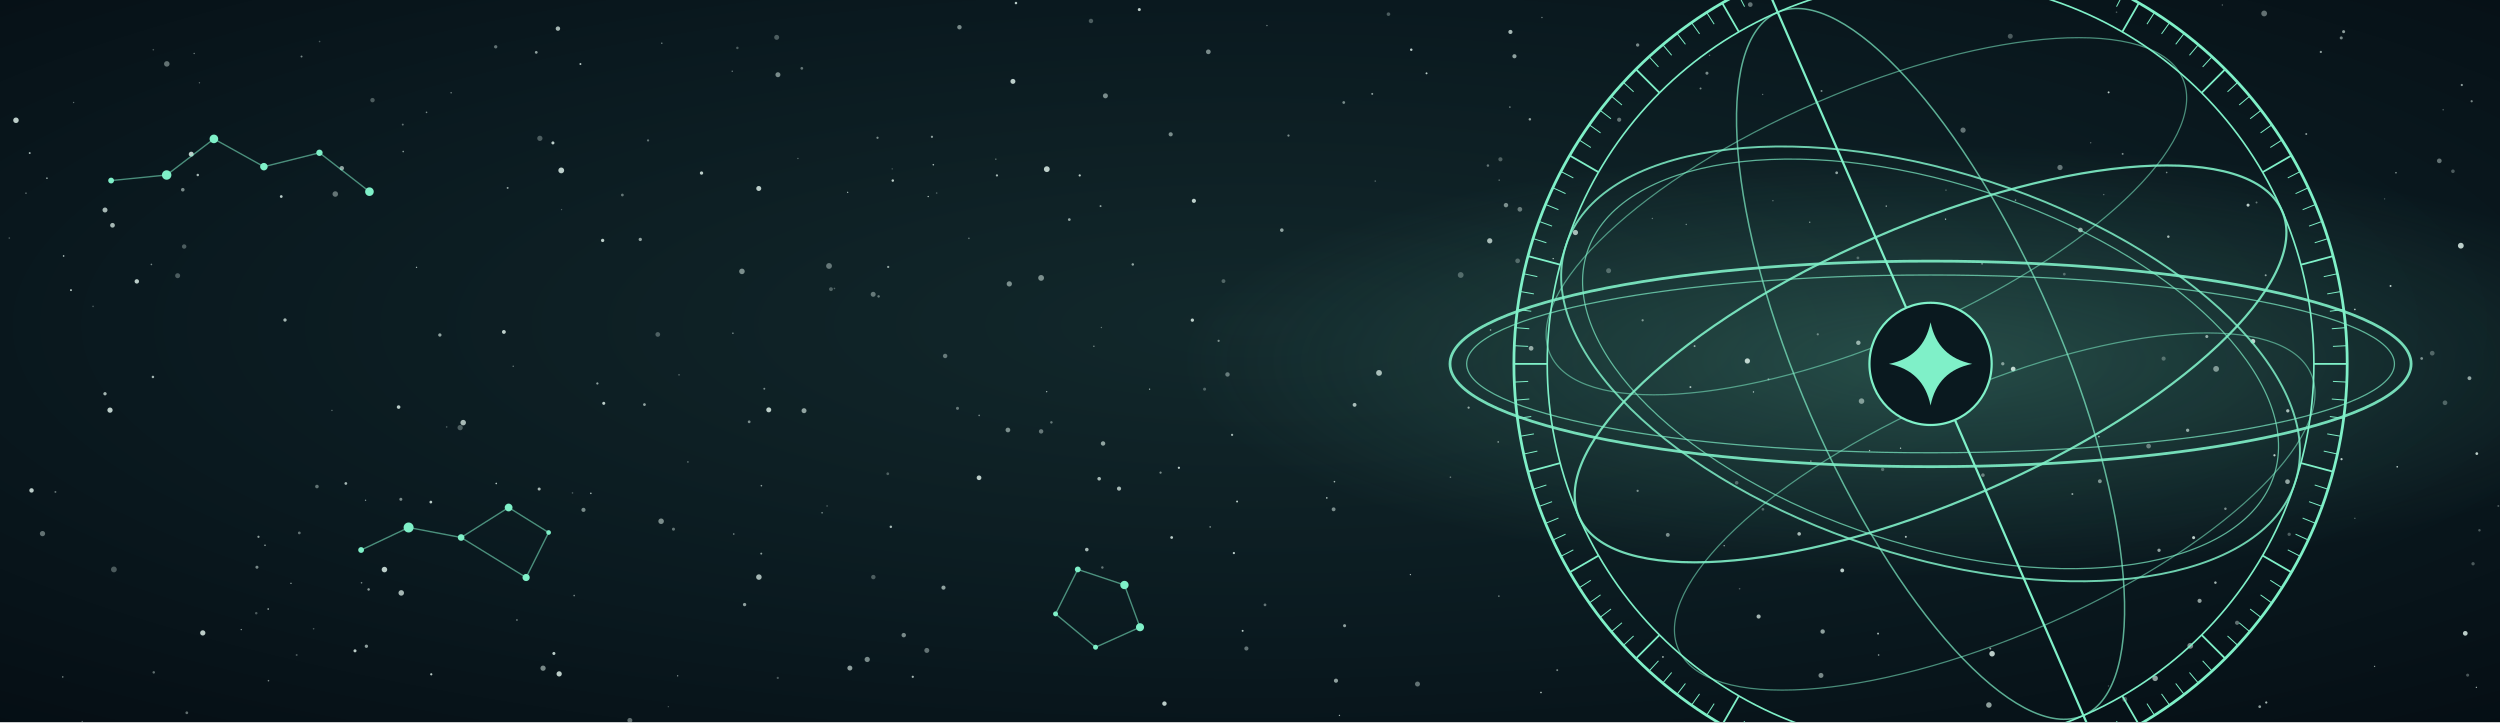
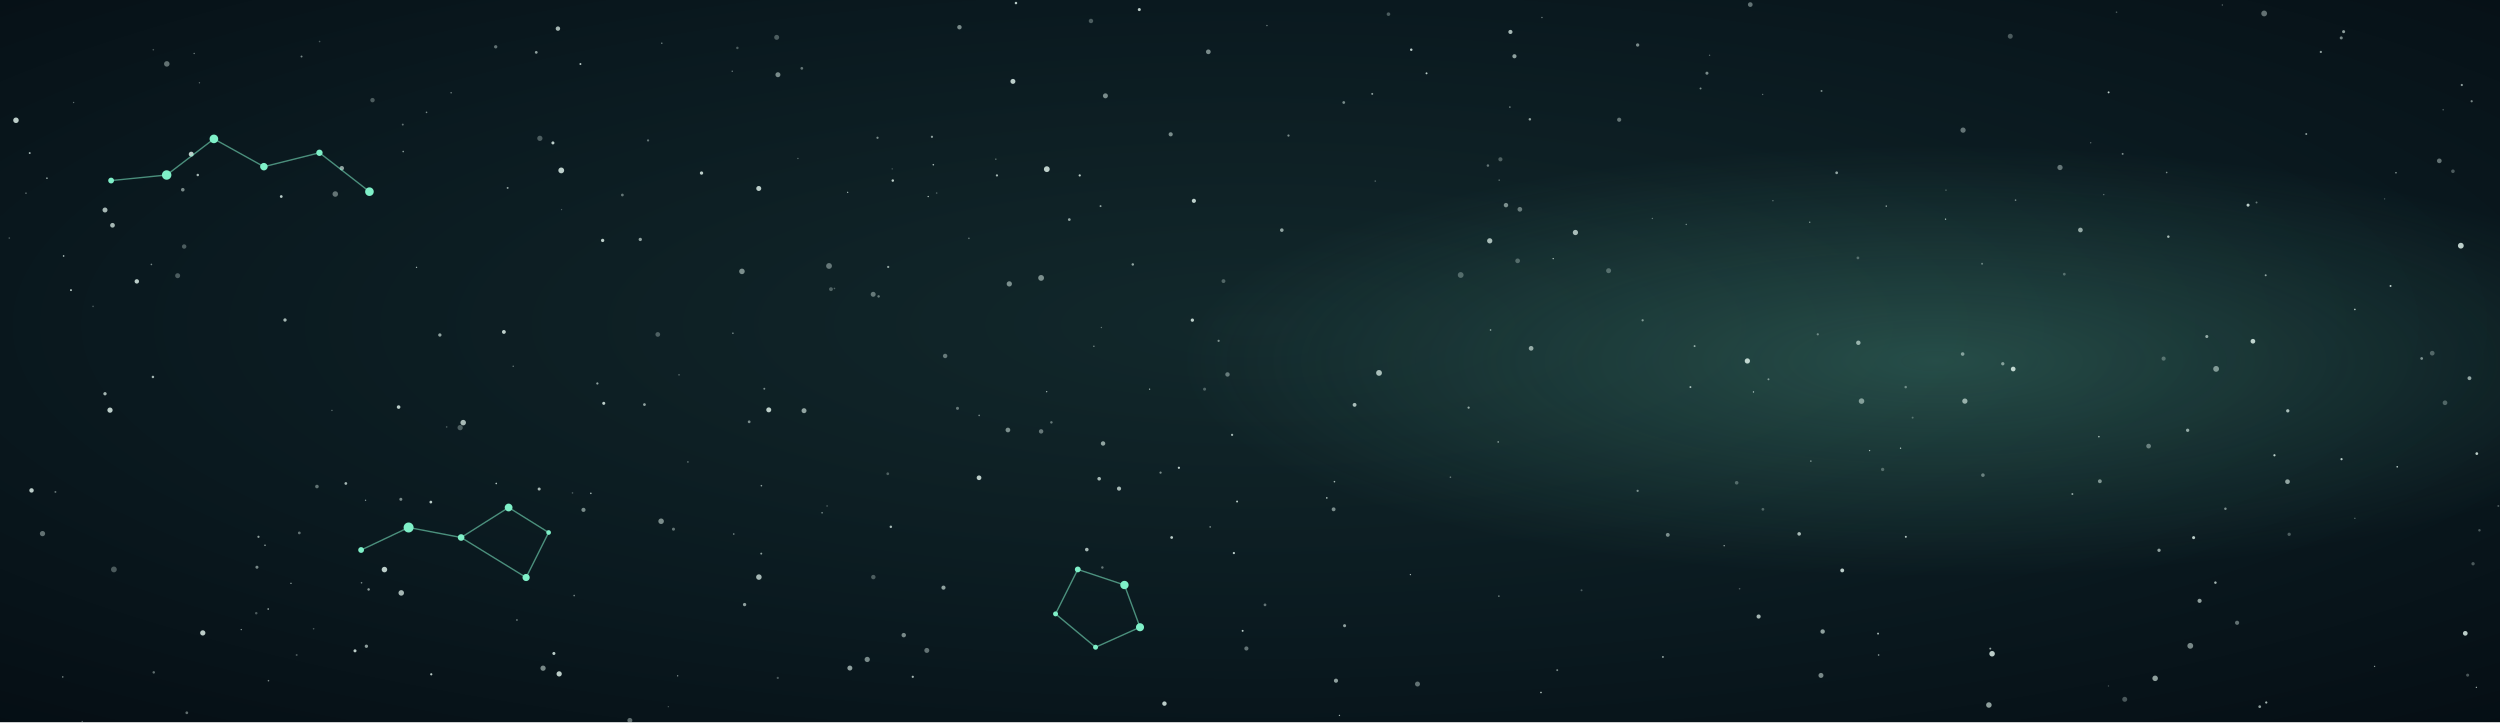
<svg xmlns="http://www.w3.org/2000/svg" viewBox="0 0 1800 520" preserveAspectRatio="xMidYMid slice">
  <defs>
    <radialGradient id="f" cx="50%" cy="45%" r="75%">
      <stop offset="0" stop-color="#12282b" />
      <stop offset=".6" stop-color="#0a191f" />
      <stop offset="1" stop-color="#050e14" />
    </radialGradient>
  </defs>
  <rect width="1800" height="520" fill="url(#f)" />
  <defs>
    <radialGradient id="halo" cx="77.2%" cy="50%" r="30%">
      <stop offset="0" stop-color="#7ff0c8" stop-opacity=".22" />
      <stop offset="1" stop-color="#7ff0c8" stop-opacity="0" />
    </radialGradient>
  </defs>
  <rect width="1800" height="520" fill="url(#halo)" />
  <circle cx="453.5" cy="518.7" r="1.8" fill="#e8fbf4" opacity="0.4" />
  <circle cx="1276.5" cy="144.5" r="0.5" fill="#e8fbf4" opacity="0.4" />
  <circle cx="657.2" cy="487.3" r="0.8" fill="#e8fbf4" opacity="0.7" />
  <circle cx="1197.3" cy="473" r="0.7" fill="#e8fbf4" opacity="0.6" />
  <circle cx="1776.7" cy="486.1" r="1.1" fill="#e8fbf4" opacity="0.3" />
  <circle cx="1547" cy="321.2" r="1.7" fill="#e8fbf4" opacity="0.4" />
  <circle cx="1486.3" cy="197.4" r="1" fill="#e8fbf4" opacity="0.3" />
  <circle cx="1182.7" cy="230.6" r="0.8" fill="#e8fbf4" opacity="0.5" />
  <circle cx="1560" cy="124.2" r="0.6" fill="#e8fbf4" opacity="0.5" />
  <circle cx="1312.3" cy="454.7" r="1.6" fill="#e8fbf4" opacity="0.6" />
  <circle cx="464" cy="291.3" r="1" fill="#e8fbf4" opacity="0.6" />
  <circle cx="1518.2" cy="66.5" r="0.7" fill="#e8fbf4" opacity="0.8" />
  <circle cx="912.2" cy="18.4" r="0.5" fill="#e8fbf4" opacity="0.5" />
  <circle cx="1743.6" cy="258.1" r="1" fill="#e8fbf4" opacity="0.5" />
  <circle cx="1783.3" cy="326.6" r="1" fill="#e8fbf4" opacity="0.8" />
  <circle cx="1241.4" cy="392.9" r="0.5" fill="#e8fbf4" opacity="0.7" />
  <circle cx="1401.1" cy="136.9" r="0.5" fill="#e8fbf4" opacity="0.4" />
  <circle cx="1685.9" cy="330.6" r="0.8" fill="#e8fbf4" opacity="0.8" />
  <circle cx="1377.1" cy="300.7" r="0.7" fill="#e8fbf4" opacity="0.3" />
  <circle cx="45.8" cy="184.3" r="0.6" fill="#e8fbf4" opacity="0.8" />
  <circle cx="215.5" cy="383.7" r="1" fill="#e8fbf4" opacity="0.4" />
  <circle cx="21.4" cy="110.2" r="0.7" fill="#e8fbf4" opacity="0.7" />
  <circle cx="81" cy="162.2" r="1.7" fill="#e8fbf4" opacity="0.7" />
  <circle cx="642.8" cy="130" r="0.9" fill="#e8fbf4" opacity="0.8" />
  <circle cx="1528.3" cy="110.8" r="0.7" fill="#e8fbf4" opacity="0.5" />
  <circle cx="1631.7" cy="505.8" r="0.8" fill="#e8fbf4" opacity="0.7" />
  <circle cx="595.5" cy="364.3" r="0.6" fill="#e8fbf4" opacity="0.3" />
  <circle cx="324.8" cy="66.8" r="0.5" fill="#e8fbf4" opacity="0.6" />
  <circle cx="858.5" cy="230.5" r="1.2" fill="#e8fbf4" opacity="0.8" />
  <circle cx="1760.4" cy="290" r="1.7" fill="#e8fbf4" opacity="0.3" />
  <circle cx="848.8" cy="336.8" r="0.8" fill="#e8fbf4" opacity="0.8" />
  <circle cx="527.2" cy="51.3" r="0.5" fill="#e8fbf4" opacity="0.5" />
  <circle cx="33.8" cy="128.3" r="0.6" fill="#e8fbf4" opacity="0.7" />
  <circle cx="975.3" cy="291.5" r="1.4" fill="#e8fbf4" opacity="0.7" />
  <circle cx="1759.1" cy="79" r="0.6" fill="#e8fbf4" opacity="0.3" />
  <circle cx="190.8" cy="392.6" r="0.6" fill="#e8fbf4" opacity="0.6" />
  <circle cx="553.5" cy="295.1" r="1.8" fill="#e8fbf4" opacity="0.8" />
  <circle cx="331.3" cy="307.9" r="1.9" fill="#e8fbf4" opacity="0.3" />
  <circle cx="596.9" cy="191.5" r="2.1" fill="#e8fbf4" opacity="0.4" />
  <circle cx="1725.1" cy="124.4" r="0.5" fill="#e8fbf4" opacity="0.8" />
  <circle cx="550.3" cy="279.9" r="0.7" fill="#e8fbf4" opacity="0.5" />
  <circle cx="132.6" cy="177.5" r="1.6" fill="#e8fbf4" opacity="0.3" />
  <circle cx="548.2" cy="349.7" r="0.6" fill="#e8fbf4" opacity="0.6" />
  <circle cx="769.9" cy="158.1" r="1" fill="#e8fbf4" opacity="0.6" />
  <circle cx="753.6" cy="282" r="0.5" fill="#e8fbf4" opacity="0.7" />
  <circle cx="495.3" cy="332.6" r="0.5" fill="#e8fbf4" opacity="0.6" />
  <circle cx="476" cy="375.3" r="2" fill="#e8fbf4" opacity="0.5" />
  <circle cx="1158.2" cy="194.9" r="1.8" fill="#e8fbf4" opacity="0.3" />
  <circle cx="1451.2" cy="144.1" r="0.6" fill="#e8fbf4" opacity="0.5" />
  <circle cx="110.1" cy="271.4" r="0.9" fill="#e8fbf4" opacity="0.7" />
  <circle cx="883.8" cy="269.6" r="1.6" fill="#e8fbf4" opacity="0.4" />
  <circle cx="1078.7" cy="318.2" r="0.6" fill="#e8fbf4" opacity="0.6" />
  <circle cx="1252.5" cy="423.9" r="0.6" fill="#e8fbf4" opacity="0.3" />
  <circle cx="404.3" cy="150.9" r="0.5" fill="#e8fbf4" opacity="0.3" />
  <circle cx="877.4" cy="245.4" r="0.8" fill="#e8fbf4" opacity="0.5" />
  <circle cx="838.4" cy="506.6" r="1.6" fill="#e8fbf4" opacity="0.8" />
  <circle cx="1250.4" cy="347.6" r="1.3" fill="#e8fbf4" opacity="0.3" />
  <circle cx="705" cy="299.1" r="0.6" fill="#e8fbf4" opacity="0.5" />
  <circle cx="527.7" cy="239.9" r="0.5" fill="#e8fbf4" opacity="0.7" />
  <circle cx="1624.7" cy="145.8" r="0.7" fill="#e8fbf4" opacity="0.4" />
  <circle cx="184.5" cy="441.5" r="0.9" fill="#e8fbf4" opacity="0.3" />
  <circle cx="600.8" cy="207.7" r="0.6" fill="#e8fbf4" opacity="0.3" />
  <circle cx="1433" cy="467" r="0.7" fill="#e8fbf4" opacity="0.6" />
  <circle cx="668.3" cy="141.5" r="0.5" fill="#e8fbf4" opacity="0.8" />
  <circle cx="402.6" cy="485.2" r="1.9" fill="#e8fbf4" opacity="0.8" />
  <circle cx="505.1" cy="124.6" r="1.2" fill="#e8fbf4" opacity="0.8" />
  <circle cx="82" cy="410" r="2.1" fill="#e8fbf4" opacity="0.3" />
  <circle cx="805.7" cy="351.8" r="1.5" fill="#e8fbf4" opacity="0.7" />
  <circle cx="1224.4" cy="63.7" r="0.7" fill="#e8fbf4" opacity="0.5" />
  <circle cx="417.9" cy="46.1" r="0.7" fill="#e8fbf4" opacity="0.8" />
  <circle cx="1015.5" cy="413.7" r="0.5" fill="#e8fbf4" opacity="0.7" />
  <circle cx="241.4" cy="139.7" r="2" fill="#e8fbf4" opacity="0.4" />
  <circle cx="1303" cy="160" r="0.5" fill="#e8fbf4" opacity="0.6" />
  <circle cx="488.9" cy="269.9" r="0.5" fill="#e8fbf4" opacity="0.5" />
  <circle cx="1189.7" cy="157.3" r="0.5" fill="#e8fbf4" opacity="0.4" />
  <circle cx="310.5" cy="485.5" r="0.8" fill="#e8fbf4" opacity="0.8" />
  <circle cx="988" cy="67.6" r="0.7" fill="#e8fbf4" opacity="0.6" />
  <circle cx="1579.4" cy="387.1" r="1.1" fill="#e8fbf4" opacity="0.8" />
  <circle cx="1338" cy="246.8" r="1.6" fill="#e8fbf4" opacity="0.6" />
  <circle cx="641.4" cy="379.3" r="0.9" fill="#e8fbf4" opacity="0.7" />
  <circle cx="1087.5" cy="23" r="1.5" fill="#e8fbf4" opacity="0.7" />
  <circle cx="425.4" cy="355.2" r="0.6" fill="#e8fbf4" opacity="0.7" />
  <circle cx="1134.3" cy="167.4" r="1.9" fill="#e8fbf4" opacity="0.7" />
  <circle cx="1518.1" cy="493.9" r="0.5" fill="#e8fbf4" opacity="0.3" />
  <circle cx="1631.3" cy="198.2" r="0.7" fill="#e8fbf4" opacity="0.6" />
  <circle cx="999.7" cy="10.2" r="1.3" fill="#e8fbf4" opacity="0.3" />
  <circle cx="1554.5" cy="396.2" r="1.2" fill="#e8fbf4" opacity="0.6" />
  <circle cx="842.9" cy="96.7" r="1.5" fill="#e8fbf4" opacity="0.5" />
  <circle cx="632.6" cy="213.4" r="0.9" fill="#e8fbf4" opacity="0.4" />
  <circle cx="674.4" cy="139" r="0.6" fill="#e8fbf4" opacity="0.3" />
  <circle cx="39.9" cy="354.2" r="0.7" fill="#e8fbf4" opacity="0.4" />
  <circle cx="98.5" cy="202.6" r="1.6" fill="#e8fbf4" opacity="0.8" />
  <circle cx="51.1" cy="208.9" r="0.7" fill="#e8fbf4" opacity="0.8" />
  <circle cx="1583.7" cy="432.6" r="1.5" fill="#e8fbf4" opacity="0.6" />
  <circle cx="59.2" cy="519.5" r="0.5" fill="#e8fbf4" opacity="0.4" />
  <circle cx="1311.1" cy="486.3" r="1.8" fill="#e8fbf4" opacity="0.5" />
  <circle cx="955.3" cy="358.5" r="0.6" fill="#e8fbf4" opacity="0.8" />
  <circle cx="386.1" cy="37.7" r="1" fill="#e8fbf4" opacity="0.6" />
  <circle cx="871.3" cy="379.4" r="0.5" fill="#e8fbf4" opacity="0.8" />
  <circle cx="412.2" cy="354.9" r="0.6" fill="#e8fbf4" opacity="0.3" />
  <circle cx="484.9" cy="381" r="1.1" fill="#e8fbf4" opacity="0.4" />
  <circle cx="1427.1" cy="189.9" r="0.7" fill="#e8fbf4" opacity="0.4" />
  <circle cx="1687.4" cy="22.8" r="1.1" fill="#e8fbf4" opacity="0.6" />
  <circle cx="401.7" cy="20.6" r="1.6" fill="#e8fbf4" opacity="0.7" />
  <circle cx="1413.4" cy="93.7" r="1.9" fill="#e8fbf4" opacity="0.4" />
  <circle cx="1101.5" cy="85.9" r="0.9" fill="#e8fbf4" opacity="0.6" />
  <circle cx="433.9" cy="173.1" r="1.2" fill="#e8fbf4" opacity="0.8" />
  <circle cx="1110.2" cy="12.6" r="0.5" fill="#e8fbf4" opacity="0.5" />
  <circle cx="110.7" cy="484.1" r="0.9" fill="#e8fbf4" opacity="0.4" />
  <circle cx="1016.1" cy="35.8" r="0.9" fill="#e8fbf4" opacity="0.8" />
  <circle cx="1514.7" cy="140.1" r="0.5" fill="#e8fbf4" opacity="0.4" />
  <circle cx="1561.2" cy="170.4" r="0.9" fill="#e8fbf4" opacity="0.7" />
  <circle cx="1505.3" cy="102.8" r="0.5" fill="#e8fbf4" opacity="0.4" />
  <circle cx="1352.2" cy="456.2" r="0.7" fill="#e8fbf4" opacity="0.7" />
  <circle cx="173.7" cy="453.3" r="0.5" fill="#e8fbf4" opacity="0.6" />
  <circle cx="534.2" cy="195.4" r="2" fill="#e8fbf4" opacity="0.5" />
  <circle cx="1647.2" cy="295.8" r="1.2" fill="#e8fbf4" opacity="0.7" />
  <circle cx="1427.7" cy="342.1" r="1.3" fill="#e8fbf4" opacity="0.4" />
  <circle cx="1057.4" cy="293.5" r="0.8" fill="#e8fbf4" opacity="0.6" />
  <circle cx="726.7" cy="204.4" r="1.9" fill="#e8fbf4" opacity="0.5" />
  <circle cx="870" cy="37.3" r="1.7" fill="#e8fbf4" opacity="0.5" />
  <circle cx="260.3" cy="419.6" r="0.6" fill="#e8fbf4" opacity="0.5" />
  <circle cx="777.4" cy="126.3" r="0.8" fill="#e8fbf4" opacity="0.8" />
  <circle cx="316.7" cy="241.2" r="1.2" fill="#e8fbf4" opacity="0.6" />
  <circle cx="753.7" cy="121.8" r="2.1" fill="#e8fbf4" opacity="0.8" />
  <circle cx="729.3" cy="58.6" r="1.8" fill="#e8fbf4" opacity="0.8" />
  <circle cx="1072.6" cy="173.4" r="1.9" fill="#e8fbf4" opacity="0.7" />
  <circle cx="725.7" cy="309.6" r="1.7" fill="#e8fbf4" opacity="0.5" />
  <circle cx="1087.1" cy="77.1" r="0.6" fill="#e8fbf4" opacity="0.5" />
  <circle cx="1138.7" cy="425" r="0.7" fill="#e8fbf4" opacity="0.3" />
  <circle cx="372.2" cy="446.4" r="0.5" fill="#e8fbf4" opacity="0.8" />
  <circle cx="1780.6" cy="405.9" r="1.2" fill="#e8fbf4" opacity="0.3" />
  <circle cx="430.1" cy="276.1" r="0.8" fill="#e8fbf4" opacity="0.6" />
  <circle cx="1179.1" cy="353.4" r="0.8" fill="#e8fbf4" opacity="0.5" />
  <circle cx="1557.8" cy="258.2" r="1.5" fill="#e8fbf4" opacity="0.3" />
  <circle cx="476.5" cy="31.1" r="0.5" fill="#e8fbf4" opacity="0.6" />
  <circle cx="276.8" cy="410.1" r="2" fill="#e8fbf4" opacity="0.8" />
  <circle cx="690.8" cy="19.6" r="1.6" fill="#e8fbf4" opacity="0.5" />
  <circle cx="1726" cy="336.1" r="0.6" fill="#e8fbf4" opacity="0.8" />
  <circle cx="539.4" cy="303.7" r="1" fill="#e8fbf4" opacity="0.5" />
  <circle cx="217.1" cy="40.7" r="0.7" fill="#e8fbf4" opacity="0.5" />
  <circle cx="225.8" cy="452.7" r="0.6" fill="#e8fbf4" opacity="0.3" />
  <circle cx="1751.2" cy="254.3" r="1.7" fill="#e8fbf4" opacity="0.3" />
  <circle cx="388.2" cy="352.1" r="1.1" fill="#e8fbf4" opacity="0.7" />
  <circle cx="299.9" cy="192.5" r="0.5" fill="#e8fbf4" opacity="0.7" />
  <circle cx="1610.7" cy="448.4" r="1.5" fill="#e8fbf4" opacity="0.4" />
  <circle cx="1447.4" cy="26.1" r="1.8" fill="#e8fbf4" opacity="0.3" />
  <circle cx="897.4" cy="466.9" r="1.5" fill="#e8fbf4" opacity="0.4" />
  <circle cx="1595.6" cy="265.6" r="2.1" fill="#e8fbf4" opacity="0.5" />
  <circle cx="1308.8" cy="240.7" r="0.8" fill="#e8fbf4" opacity="0.4" />
  <circle cx="131.6" cy="136.6" r="1.3" fill="#e8fbf4" opacity="0.5" />
  <circle cx="560.1" cy="53.8" r="1.8" fill="#e8fbf4" opacity="0.5" />
  <circle cx="1358.1" cy="148.4" r="0.5" fill="#e8fbf4" opacity="0.8" />
  <circle cx="1783" cy="494.9" r="0.5" fill="#e8fbf4" opacity="0.7" />
  <circle cx="785.5" cy="15.1" r="1.6" fill="#e8fbf4" opacity="0.3" />
  <circle cx="1449.5" cy="265.7" r="1.7" fill="#e8fbf4" opacity="0.8" />
  <circle cx="787.6" cy="249.3" r="0.5" fill="#e8fbf4" opacity="0.6" />
  <circle cx="1258.1" cy="259.9" r="1.9" fill="#e8fbf4" opacity="0.8" />
  <circle cx="1618.6" cy="147.7" r="1.1" fill="#e8fbf4" opacity="0.8" />
  <circle cx="782.5" cy="395.7" r="1.3" fill="#e8fbf4" opacity="0.7" />
  <circle cx="193.3" cy="490.1" r="0.6" fill="#e8fbf4" opacity="0.5" />
  <circle cx="1483.2" cy="120.6" r="1.9" fill="#e8fbf4" opacity="0.4" />
  <circle cx="230.1" cy="29.9" r="0.6" fill="#e8fbf4" opacity="0.3" />
  <circle cx="481.2" cy="508.8" r="0.5" fill="#e8fbf4" opacity="0.3" />
  <circle cx="1355.5" cy="338" r="1.2" fill="#e8fbf4" opacity="0.3" />
  <circle cx="1094.3" cy="150.7" r="1.7" fill="#e8fbf4" opacity="0.4" />
  <circle cx="1372.1" cy="278.7" r="0.9" fill="#e8fbf4" opacity="0.4" />
  <circle cx="536.1" cy="435.3" r="1.2" fill="#e8fbf4" opacity="0.6" />
  <circle cx="888.4" cy="398.2" r="0.8" fill="#e8fbf4" opacity="0.8" />
  <circle cx="1577" cy="465" r="2.1" fill="#e8fbf4" opacity="0.5" />
  <circle cx="1311.5" cy="65.5" r="0.7" fill="#e8fbf4" opacity="0.5" />
  <circle cx="1368.4" cy="322.7" r="0.5" fill="#e8fbf4" opacity="0.8" />
  <circle cx="1602.3" cy="366.3" r="0.9" fill="#e8fbf4" opacity="0.5" />
  <circle cx="628.7" cy="211.9" r="1.8" fill="#e8fbf4" opacity="0.4" />
  <circle cx="992.9" cy="268.5" r="2.1" fill="#e8fbf4" opacity="0.7" />
  <circle cx="792.4" cy="148.4" r="0.7" fill="#e8fbf4" opacity="0.6" />
  <circle cx="466.6" cy="101.1" r="0.8" fill="#e8fbf4" opacity="0.4" />
  <circle cx="1721.2" cy="205.9" r="0.7" fill="#e8fbf4" opacity="0.8" />
  <circle cx="1200.8" cy="385.1" r="1.4" fill="#e8fbf4" opacity="0.5" />
  <circle cx="1778" cy="272.3" r="1.4" fill="#e8fbf4" opacity="0.6" />
  <circle cx="1771.8" cy="176.9" r="2.1" fill="#e8fbf4" opacity="0.8" />
  <circle cx="263.2" cy="360.2" r="0.5" fill="#e8fbf4" opacity="0.6" />
  <circle cx="1322.4" cy="124.4" r="1" fill="#e8fbf4" opacity="0.6" />
  <circle cx="413.4" cy="428.8" r="0.6" fill="#e8fbf4" opacity="0.5" />
  <circle cx="1492.1" cy="355.7" r="0.7" fill="#e8fbf4" opacity="0.6" />
  <circle cx="362.8" cy="239" r="1.4" fill="#e8fbf4" opacity="0.8" />
  <circle cx="1709.7" cy="479.8" r="0.5" fill="#e8fbf4" opacity="0.6" />
  <circle cx="867.3" cy="280.2" r="1.1" fill="#e8fbf4" opacity="0.3" />
  <circle cx="448.1" cy="140.4" r="1" fill="#e8fbf4" opacity="0.4" />
  <circle cx="990.2" cy="130.4" r="0.6" fill="#e8fbf4" opacity="0.3" />
  <circle cx="642.4" cy="121.6" r="0.5" fill="#e8fbf4" opacity="0.3" />
  <circle cx="1551.7" cy="488.4" r="2" fill="#e8fbf4" opacity="0.6" />
  <circle cx="1269.3" cy="366.7" r="1" fill="#e8fbf4" opacity="0.3" />
  <circle cx="139.8" cy="38.5" r="0.5" fill="#e8fbf4" opacity="0.5" />
  <circle cx="290.3" cy="109.1" r="0.6" fill="#e8fbf4" opacity="0.6" />
  <circle cx="1084.3" cy="147.7" r="1.6" fill="#e8fbf4" opacity="0.5" />
  <circle cx="1756.3" cy="115.8" r="1.7" fill="#e8fbf4" opacity="0.4" />
  <circle cx="793" cy="235.8" r="0.5" fill="#e8fbf4" opacity="0.4" />
  <circle cx="75.6" cy="283.5" r="1.2" fill="#e8fbf4" opacity="0.7" />
  <circle cx="650.7" cy="457.3" r="1.6" fill="#e8fbf4" opacity="0.5" />
  <circle cx="843.6" cy="387" r="1" fill="#e8fbf4" opacity="0.8" />
  <circle cx="680.5" cy="256.3" r="1.6" fill="#e8fbf4" opacity="0.4" />
  <circle cx="835.6" cy="340.3" r="0.8" fill="#e8fbf4" opacity="0.5" />
  <circle cx="967.5" cy="73.8" r="1" fill="#e8fbf4" opacity="0.5" />
  <circle cx="961.9" cy="490.1" r="1.5" fill="#e8fbf4" opacity="0.6" />
  <circle cx="45.2" cy="487.4" r="0.5" fill="#e8fbf4" opacity="0.7" />
  <circle cx="1785.2" cy="381.8" r="0.9" fill="#e8fbf4" opacity="0.3" />
  <circle cx="1044.3" cy="343.6" r="0.6" fill="#e8fbf4" opacity="0.4" />
  <circle cx="1400.8" cy="157.8" r="0.5" fill="#e8fbf4" opacity="0.8" />
  <circle cx="404.1" cy="122.7" r="2.1" fill="#e8fbf4" opacity="0.8" />
  <circle cx="1079.2" cy="429.2" r="0.5" fill="#e8fbf4" opacity="0.7" />
  <circle cx="546.3" cy="135.7" r="1.8" fill="#e8fbf4" opacity="0.8" />
  <circle cx="671" cy="98.5" r="0.8" fill="#e8fbf4" opacity="0.6" />
  <circle cx="1511.2" cy="314.4" r="0.6" fill="#e8fbf4" opacity="0.7" />
  <circle cx="1775" cy="456" r="1.7" fill="#e8fbf4" opacity="0.8" />
  <circle cx="356.9" cy="33.7" r="1.2" fill="#e8fbf4" opacity="0.4" />
  <circle cx="667.3" cy="468.3" r="1.8" fill="#e8fbf4" opacity="0.4" />
  <circle cx="120.1" cy="46" r="2" fill="#e8fbf4" opacity="0.4" />
  <circle cx="1595.1" cy="419.5" r="0.9" fill="#e8fbf4" opacity="0.7" />
  <circle cx="1340.3" cy="288.8" r="2" fill="#e8fbf4" opacity="0.5" />
  <circle cx="30.6" cy="384.2" r="1.9" fill="#e8fbf4" opacity="0.4" />
  <circle cx="1346.1" cy="324.4" r="0.5" fill="#e8fbf4" opacity="0.7" />
  <circle cx="689.4" cy="294" r="1.1" fill="#e8fbf4" opacity="0.4" />
  <circle cx="1303.8" cy="332" r="0.6" fill="#e8fbf4" opacity="0.5" />
  <circle cx="110.4" cy="35.8" r="0.6" fill="#e8fbf4" opacity="0.3" />
  <circle cx="1229" cy="52.7" r="1.1" fill="#e8fbf4" opacity="0.5" />
  <circle cx="398.1" cy="102.9" r="1.1" fill="#e8fbf4" opacity="0.8" />
  <circle cx="960.2" cy="366.7" r="1.4" fill="#e8fbf4" opacity="0.5" />
  <circle cx="127.9" cy="198.5" r="1.8" fill="#e8fbf4" opacity="0.3" />
  <circle cx="1695.5" cy="222.8" r="0.6" fill="#e8fbf4" opacity="0.8" />
  <circle cx="213.6" cy="471.6" r="0.7" fill="#e8fbf4" opacity="0.3" />
  <circle cx="890.7" cy="361.1" r="0.7" fill="#e8fbf4" opacity="0.8" />
  <circle cx="1337.7" cy="185.7" r="1" fill="#e8fbf4" opacity="0.3" />
  <circle cx="321.6" cy="307.4" r="0.6" fill="#e8fbf4" opacity="0.3" />
  <circle cx="143.6" cy="59.6" r="0.5" fill="#e8fbf4" opacity="0.4" />
  <circle cx="307.1" cy="80.9" r="0.6" fill="#e8fbf4" opacity="0.5" />
  <circle cx="391" cy="481.1" r="1.9" fill="#e8fbf4" opacity="0.5" />
  <circle cx="1695.5" cy="373.2" r="0.5" fill="#e8fbf4" opacity="0.4" />
  <circle cx="1273.3" cy="273.1" r="0.7" fill="#e8fbf4" opacity="0.5" />
  <circle cx="1214.1" cy="161.6" r="0.5" fill="#e8fbf4" opacity="0.5" />
  <circle cx="697.6" cy="171.6" r="0.6" fill="#e8fbf4" opacity="0.4" />
  <circle cx="1779.6" cy="72.9" r="0.8" fill="#e8fbf4" opacity="0.5" />
  <circle cx="927.7" cy="97.6" r="0.8" fill="#e8fbf4" opacity="0.5" />
  <circle cx="1772.5" cy="61.2" r="0.8" fill="#e8fbf4" opacity="0.6" />
  <circle cx="388.7" cy="99.6" r="1.9" fill="#e8fbf4" opacity="0.3" />
  <circle cx="1073.2" cy="237.6" r="0.6" fill="#e8fbf4" opacity="0.6" />
  <circle cx="434.7" cy="290.4" r="1.1" fill="#e8fbf4" opacity="0.8" />
  <circle cx="461" cy="172.4" r="1.2" fill="#e8fbf4" opacity="0.6" />
  <circle cx="79.2" cy="295.3" r="1.9" fill="#e8fbf4" opacity="0.8" />
  <circle cx="1575.1" cy="309.8" r="1.2" fill="#e8fbf4" opacity="0.6" />
  <circle cx="287" cy="293.1" r="1.3" fill="#e8fbf4" opacity="0.8" />
  <circle cx="239" cy="295.5" r="0.5" fill="#e8fbf4" opacity="0.4" />
  <circle cx="1630.2" cy="9.7" r="2.1" fill="#e8fbf4" opacity="0.4" />
  <circle cx="146" cy="455.7" r="1.9" fill="#e8fbf4" opacity="0.8" />
  <circle cx="704.9" cy="344" r="1.7" fill="#e8fbf4" opacity="0.8" />
  <circle cx="109" cy="190.4" r="0.6" fill="#e8fbf4" opacity="0.5" />
  <circle cx="1511.9" cy="346.5" r="1.4" fill="#e8fbf4" opacity="0.5" />
  <circle cx="1671" cy="37.4" r="0.8" fill="#e8fbf4" opacity="0.6" />
  <circle cx="398.8" cy="470.5" r="1.1" fill="#e8fbf4" opacity="0.8" />
  <circle cx="1079.4" cy="129.7" r="0.5" fill="#e8fbf4" opacity="0.5" />
  <circle cx="365.5" cy="135.3" r="0.7" fill="#e8fbf4" opacity="0.6" />
  <circle cx="1622.1" cy="245.7" r="1.7" fill="#e8fbf4" opacity="0.8" />
  <circle cx="731.5" cy="2.2" r="0.9" fill="#e8fbf4" opacity="0.8" />
  <circle cx="1326.4" cy="410.7" r="1.4" fill="#e8fbf4" opacity="0.8" />
  <circle cx="1766.1" cy="123.3" r="1.3" fill="#e8fbf4" opacity="0.3" />
  <circle cx="1020.6" cy="492.5" r="1.8" fill="#e8fbf4" opacity="0.4" />
  <circle cx="880.9" cy="202.4" r="1.4" fill="#e8fbf4" opacity="0.3" />
  <circle cx="357.3" cy="348.1" r="0.6" fill="#e8fbf4" opacity="0.8" />
  <circle cx="185" cy="408.4" r="1.1" fill="#e8fbf4" opacity="0.5" />
  <circle cx="1600.1" cy="3.6" r="0.5" fill="#e8fbf4" opacity="0.4" />
  <circle cx="202.5" cy="141.5" r="1" fill="#e8fbf4" opacity="0.8" />
  <circle cx="1372.2" cy="386.5" r="0.7" fill="#e8fbf4" opacity="0.8" />
  <circle cx="1352.6" cy="471.6" r="0.6" fill="#e8fbf4" opacity="0.6" />
  <circle cx="968.1" cy="450.5" r="1.1" fill="#e8fbf4" opacity="0.6" />
  <circle cx="591.9" cy="369.2" r="0.6" fill="#e8fbf4" opacity="0.5" />
  <circle cx="1027.1" cy="52.8" r="0.7" fill="#e8fbf4" opacity="0.8" />
  <circle cx="1220.1" cy="249.2" r="0.7" fill="#e8fbf4" opacity="0.6" />
  <circle cx="369.5" cy="263.7" r="0.5" fill="#e8fbf4" opacity="0.5" />
  <circle cx="1647" cy="346.8" r="1.7" fill="#e8fbf4" opacity="0.6" />
  <circle cx="795.9" cy="69" r="1.8" fill="#e8fbf4" opacity="0.5" />
  <circle cx="922.9" cy="165.7" r="1.3" fill="#e8fbf4" opacity="0.6" />
  <circle cx="1648.2" cy="384.7" r="1.2" fill="#e8fbf4" opacity="0.3" />
  <circle cx="1230.9" cy="39.8" r="0.5" fill="#e8fbf4" opacity="0.4" />
  <circle cx="333.5" cy="304.3" r="2" fill="#e8fbf4" opacity="0.7" />
  <circle cx="142.4" cy="126" r="0.9" fill="#e8fbf4" opacity="0.7" />
  <circle cx="610.3" cy="138.5" r="0.5" fill="#e8fbf4" opacity="0.7" />
  <circle cx="1434.3" cy="470.7" r="2" fill="#e8fbf4" opacity="0.8" />
  <circle cx="1637.6" cy="327.8" r="0.8" fill="#e8fbf4" opacity="0.8" />
  <circle cx="1269.1" cy="68" r="0.5" fill="#e8fbf4" opacity="0.4" />
  <circle cx="186.1" cy="386.5" r="0.8" fill="#e8fbf4" opacity="0.6" />
  <circle cx="137.7" cy="111" r="1.8" fill="#e8fbf4" opacity="0.8" />
  <circle cx="611.9" cy="481" r="1.8" fill="#e8fbf4" opacity="0.6" />
  <circle cx="964.4" cy="515.1" r="0.5" fill="#e8fbf4" opacity="0.7" />
  <circle cx="193.1" cy="438.5" r="0.6" fill="#e8fbf4" opacity="0.7" />
  <circle cx="574.5" cy="114.1" r="0.5" fill="#e8fbf4" opacity="0.4" />
  <circle cx="228.2" cy="350.3" r="1.3" fill="#e8fbf4" opacity="0.4" />
  <circle cx="1523.9" cy="8.8" r="0.6" fill="#e8fbf4" opacity="0.3" />
  <circle cx="1497.9" cy="165.6" r="1.7" fill="#e8fbf4" opacity="0.6" />
  <circle cx="1092.7" cy="187.8" r="1.7" fill="#e8fbf4" opacity="0.3" />
  <circle cx="288.6" cy="359.5" r="1.1" fill="#e8fbf4" opacity="0.5" />
  <circle cx="639.2" cy="341.1" r="1" fill="#e8fbf4" opacity="0.3" />
  <circle cx="1179.1" cy="32.4" r="1.2" fill="#e8fbf4" opacity="0.5" />
  <circle cx="1118.3" cy="186.2" r="0.5" fill="#e8fbf4" opacity="0.8" />
  <circle cx="1588.9" cy="242.3" r="1.1" fill="#e8fbf4" opacity="0.6" />
  <circle cx="960.8" cy="346.8" r="0.6" fill="#e8fbf4" opacity="0.7" />
  <circle cx="290" cy="89.7" r="0.7" fill="#e8fbf4" opacity="0.4" />
  <circle cx="1716.9" cy="143.2" r="0.5" fill="#e8fbf4" opacity="0.3" />
  <circle cx="1080.3" cy="114.7" r="1.5" fill="#e8fbf4" opacity="0.3" />
  <circle cx="1660.5" cy="96.5" r="0.7" fill="#e8fbf4" opacity="0.6" />
  <circle cx="820.3" cy="6.9" r="1.1" fill="#e8fbf4" opacity="0.8" />
  <circle cx="757" cy="304.1" r="0.9" fill="#e8fbf4" opacity="0.4" />
  <circle cx="1432" cy="507.6" r="2" fill="#e8fbf4" opacity="0.6" />
  <circle cx="793.7" cy="408.6" r="0.9" fill="#e8fbf4" opacity="0.4" />
  <circle cx="859.6" cy="144.6" r="1.5" fill="#e8fbf4" opacity="0.8" />
  <circle cx="672" cy="118.6" r="0.6" fill="#e8fbf4" opacity="0.7" />
  <circle cx="794.2" cy="319.3" r="1.6" fill="#e8fbf4" opacity="0.6" />
  <circle cx="1262.5" cy="282.2" r="0.5" fill="#e8fbf4" opacity="0.8" />
  <circle cx="559.2" cy="26.9" r="1.8" fill="#e8fbf4" opacity="0.3" />
  <circle cx="22.7" cy="353.1" r="1.6" fill="#e8fbf4" opacity="0.8" />
  <circle cx="560" cy="488.1" r="0.8" fill="#e8fbf4" opacity="0.3" />
  <circle cx="577.3" cy="49.2" r="1" fill="#e8fbf4" opacity="0.4" />
  <circle cx="894.7" cy="454.2" r="0.7" fill="#e8fbf4" opacity="0.8" />
  <circle cx="1260.2" cy="3.3" r="1.7" fill="#e8fbf4" opacity="0.4" />
  <circle cx="528.3" cy="384.5" r="0.6" fill="#e8fbf4" opacity="0.5" />
  <circle cx="420.1" cy="367.1" r="1.5" fill="#e8fbf4" opacity="0.5" />
  <circle cx="628.8" cy="415.5" r="1.6" fill="#e8fbf4" opacity="0.3" />
  <circle cx="487.9" cy="486.6" r="0.5" fill="#e8fbf4" opacity="0.6" />
  <circle cx="1266.2" cy="443.9" r="1.5" fill="#e8fbf4" opacity="0.7" />
  <circle cx="6.7" cy="171.4" r="0.6" fill="#e8fbf4" opacity="0.3" />
  <circle cx="473.6" cy="240.8" r="1.7" fill="#e8fbf4" opacity="0.3" />
  <circle cx="624.4" cy="474.8" r="1.9" fill="#e8fbf4" opacity="0.5" />
  <circle cx="1071.3" cy="119.2" r="0.9" fill="#e8fbf4" opacity="0.4" />
  <circle cx="249" cy="348.1" r="1" fill="#e8fbf4" opacity="0.7" />
  <circle cx="53" cy="73.8" r="0.5" fill="#e8fbf4" opacity="0.4" />
  <circle cx="1165.8" cy="86.2" r="1.5" fill="#e8fbf4" opacity="0.4" />
  <circle cx="134.5" cy="513.2" r="1" fill="#e8fbf4" opacity="0.4" />
  <circle cx="717.8" cy="126.3" r="0.8" fill="#e8fbf4" opacity="0.7" />
  <circle cx="265.4" cy="424.4" r="0.9" fill="#e8fbf4" opacity="0.6" />
  <circle cx="548.1" cy="398.6" r="0.7" fill="#e8fbf4" opacity="0.6" />
  <circle cx="1102.4" cy="250.8" r="1.7" fill="#e8fbf4" opacity="0.6" />
  <circle cx="205.2" cy="230.4" r="1.2" fill="#e8fbf4" opacity="0.7" />
  <circle cx="246.1" cy="121.1" r="1.6" fill="#e8fbf4" opacity="0.6" />
  <circle cx="310.2" cy="361.5" r="1" fill="#e8fbf4" opacity="0.8" />
  <circle cx="639.5" cy="192.2" r="0.8" fill="#e8fbf4" opacity="0.6" />
  <circle cx="887.1" cy="313.1" r="0.8" fill="#e8fbf4" opacity="0.7" />
  <circle cx="1529.8" cy="503.5" r="1.8" fill="#e8fbf4" opacity="0.3" />
  <circle cx="255.6" cy="468.6" r="1.1" fill="#e8fbf4" opacity="0.8" />
  <circle cx="791.4" cy="344.7" r="1.3" fill="#e8fbf4" opacity="0.7" />
  <circle cx="1685.7" cy="27.3" r="1.1" fill="#e8fbf4" opacity="0.5" />
  <circle cx="1413.1" cy="254.9" r="1.3" fill="#e8fbf4" opacity="0.5" />
  <circle cx="815.6" cy="190.4" r="0.9" fill="#e8fbf4" opacity="0.6" />
  <circle cx="546.4" cy="415.5" r="2" fill="#e8fbf4" opacity="0.7" />
  <circle cx="631.8" cy="99.2" r="0.8" fill="#e8fbf4" opacity="0.5" />
  <circle cx="717" cy="114.6" r="0.5" fill="#e8fbf4" opacity="0.5" />
  <circle cx="11.5" cy="86.6" r="2" fill="#e8fbf4" opacity="0.8" />
  <circle cx="1798.8" cy="364.3" r="0.7" fill="#e8fbf4" opacity="0.3" />
  <circle cx="827.7" cy="280.2" r="0.5" fill="#e8fbf4" opacity="0.7" />
  <circle cx="749.6" cy="310.6" r="1.6" fill="#e8fbf4" opacity="0.4" />
  <circle cx="1217.1" cy="278.7" r="0.7" fill="#e8fbf4" opacity="0.7" />
  <circle cx="910.8" cy="435.5" r="1" fill="#e8fbf4" opacity="0.4" />
  <circle cx="209.5" cy="420" r="0.5" fill="#e8fbf4" opacity="0.7" />
  <circle cx="268.2" cy="72.1" r="1.6" fill="#e8fbf4" opacity="0.3" />
  <circle cx="1121.2" cy="482.5" r="0.7" fill="#e8fbf4" opacity="0.5" />
  <circle cx="75.6" cy="151.2" r="1.8" fill="#e8fbf4" opacity="0.7" />
  <circle cx="1109.5" cy="498.6" r="0.6" fill="#e8fbf4" opacity="0.8" />
  <circle cx="1442" cy="261.9" r="1.2" fill="#e8fbf4" opacity="0.5" />
  <circle cx="1090.4" cy="40.5" r="1.5" fill="#e8fbf4" opacity="0.6" />
  <circle cx="679.3" cy="423.1" r="1.5" fill="#e8fbf4" opacity="0.6" />
  <circle cx="18.7" cy="139.1" r="0.6" fill="#e8fbf4" opacity="0.4" />
  <circle cx="1414.7" cy="288.8" r="1.9" fill="#e8fbf4" opacity="0.6" />
  <circle cx="530.9" cy="34.5" r="0.9" fill="#e8fbf4" opacity="0.3" />
  <circle cx="263.8" cy="465.3" r="1.2" fill="#e8fbf4" opacity="0.6" />
  <circle cx="749.6" cy="200.1" r="2.1" fill="#e8fbf4" opacity="0.5" />
  <circle cx="67" cy="220.6" r="0.6" fill="#e8fbf4" opacity="0.3" />
  <circle cx="1051.7" cy="198" r="2.1" fill="#e8fbf4" opacity="0.3" />
  <circle cx="288.9" cy="426.9" r="2" fill="#e8fbf4" opacity="0.7" />
  <circle cx="598.3" cy="208.2" r="1.4" fill="#e8fbf4" opacity="0.3" />
  <circle cx="578.9" cy="295.7" r="1.8" fill="#e8fbf4" opacity="0.6" />
  <circle cx="1627" cy="508.8" r="1" fill="#e8fbf4" opacity="0.6" />
  <circle cx="1295.4" cy="384.4" r="1.3" fill="#e8fbf4" opacity="0.7" />
  <g stroke="#7ff0c8" stroke-width="1" opacity=".55">
    <line x1="80" y1="130" x2="120" y2="126" />
    <line x1="120" y1="126" x2="154" y2="100" />
    <line x1="154" y1="100" x2="190" y2="120" />
    <line x1="190" y1="120" x2="230" y2="110" />
    <line x1="230" y1="110" x2="266" y2="138" />
  </g>
  <g fill="#7ff0c8">
    <circle cx="80" cy="130" r="2.1" />
    <circle cx="120" cy="126" r="3.4" />
    <circle cx="154" cy="100" r="3.1" />
    <circle cx="190" cy="120" r="2.7" />
    <circle cx="230" cy="110" r="2.3" />
    <circle cx="266" cy="138" r="3.1" />
  </g>
  <g stroke="#7ff0c8" stroke-width="1" opacity=".55">
    <line x1="260" y1="396" x2="294.2" y2="379.8" />
    <line x1="294.2" y1="379.8" x2="332" y2="387" />
    <line x1="332" y1="387" x2="366.2" y2="365.4" />
    <line x1="366.2" y1="365.4" x2="395" y2="383.4" />
    <line x1="395" y1="383.4" x2="378.8" y2="415.8" />
    <line x1="378.8" y1="415.8" x2="332" y2="387" />
  </g>
  <g fill="#7ff0c8">
    <circle cx="260" cy="396" r="2.1" />
    <circle cx="294.2" cy="379.8" r="3.6" />
    <circle cx="332" cy="387" r="2.4" />
    <circle cx="366.2" cy="365.4" r="2.8" />
    <circle cx="395" cy="383.4" r="1.7" />
    <circle cx="378.8" cy="415.8" r="2.6" />
  </g>
  <g stroke="#7ff0c8" stroke-width="1" opacity=".55">
    <line x1="776" y1="410" x2="760" y2="442" />
    <line x1="760" y1="442" x2="788.8" y2="466" />
    <line x1="788.8" y1="466" x2="820.8" y2="451.6" />
    <line x1="820.8" y1="451.6" x2="809.6" y2="421.2" />
    <line x1="809.6" y1="421.2" x2="776" y2="410" />
  </g>
  <g fill="#7ff0c8">
    <circle cx="776" cy="410" r="2.1" />
    <circle cx="760" cy="442" r="1.8" />
    <circle cx="788.8" cy="466" r="1.8" />
    <circle cx="820.8" cy="451.6" r="2.9" />
    <circle cx="809.6" cy="421.2" r="3" />
  </g>
-   <g fill="none" stroke="#7ff0c8">
-     <circle cx="1390" cy="262" r="300" stroke-width="2" />
-     <circle cx="1390" cy="262" r="276" stroke-width="1.2" />
-     <line x1="1690" y1="262" x2="1666" y2="262" stroke-width="1.3" />
-     <line x1="1689.7" y1="275.1" x2="1679.7" y2="274.6" stroke-width="0.7" />
-     <line x1="1688.9" y1="288.1" x2="1678.9" y2="287.3" stroke-width="0.7" />
-     <line x1="1687.4" y1="301.2" x2="1677.5" y2="299.9" stroke-width="0.7" />
-     <line x1="1685.4" y1="314.1" x2="1675.6" y2="312.4" stroke-width="0.7" />
-     <line x1="1682.9" y1="326.9" x2="1673.1" y2="324.8" stroke-width="0.7" />
-     <line x1="1679.8" y1="339.6" x2="1656.6" y2="333.4" stroke-width="1.3" />
-     <line x1="1676.1" y1="352.2" x2="1666.6" y2="349.2" stroke-width="0.7" />
-     <line x1="1671.9" y1="364.6" x2="1662.5" y2="361.2" stroke-width="0.7" />
-     <line x1="1667.2" y1="376.8" x2="1657.9" y2="373" stroke-width="0.7" />
-     <line x1="1661.9" y1="388.8" x2="1652.8" y2="384.6" stroke-width="0.7" />
-     <line x1="1656.1" y1="400.5" x2="1647.2" y2="395.9" stroke-width="0.7" />
-     <line x1="1649.8" y1="412" x2="1629" y2="400" stroke-width="1.3" />
-     <line x1="1643" y1="423.2" x2="1634.6" y2="417.8" stroke-width="0.7" />
-     <line x1="1635.7" y1="434.1" x2="1627.6" y2="428.3" stroke-width="0.7" />
-     <line x1="1628" y1="444.6" x2="1620.1" y2="438.5" stroke-width="0.7" />
-     <line x1="1619.8" y1="454.8" x2="1612.2" y2="448.4" stroke-width="0.7" />
-     <line x1="1611.2" y1="464.7" x2="1603.8" y2="457.9" stroke-width="0.7" />
-     <line x1="1602.1" y1="474.1" x2="1585.2" y2="457.2" stroke-width="1.3" />
-     <line x1="1592.7" y1="483.2" x2="1585.9" y2="475.8" stroke-width="0.7" />
-     <line x1="1582.8" y1="491.8" x2="1576.4" y2="484.2" stroke-width="0.7" />
-     <line x1="1572.6" y1="500" x2="1566.5" y2="492.1" stroke-width="0.7" />
-     <line x1="1562.1" y1="507.7" x2="1556.3" y2="499.6" stroke-width="0.7" />
-     <line x1="1551.2" y1="515" x2="1545.8" y2="506.6" stroke-width="0.7" />
-     <line x1="1540" y1="521.8" x2="1528" y2="501" stroke-width="1.3" />
-     <line x1="1528.5" y1="528.1" x2="1523.9" y2="519.2" stroke-width="0.7" />
-     <line x1="1516.8" y1="533.9" x2="1512.6" y2="524.8" stroke-width="0.7" />
-     <line x1="1504.8" y1="539.2" x2="1501" y2="529.9" stroke-width="0.7" />
-     <line x1="1492.6" y1="543.9" x2="1489.2" y2="534.5" stroke-width="0.7" />
-     <line x1="1480.2" y1="548.1" x2="1477.2" y2="538.6" stroke-width="0.7" />
-     <line x1="1467.6" y1="551.8" x2="1461.4" y2="528.6" stroke-width="1.3" />
-     <line x1="1454.9" y1="554.9" x2="1452.8" y2="545.1" stroke-width="0.7" />
-     <line x1="1442.1" y1="557.4" x2="1440.4" y2="547.6" stroke-width="0.7" />
-     <line x1="1429.2" y1="559.4" x2="1427.9" y2="549.5" stroke-width="0.7" />
-     <line x1="1416.1" y1="560.9" x2="1415.3" y2="550.9" stroke-width="0.7" />
-     <line x1="1403.1" y1="561.7" x2="1402.6" y2="551.7" stroke-width="0.7" />
-     <line x1="1390" y1="562" x2="1390" y2="538" stroke-width="1.3" />
-     <line x1="1376.9" y1="561.7" x2="1377.4" y2="551.7" stroke-width="0.7" />
-     <line x1="1363.9" y1="560.9" x2="1364.7" y2="550.9" stroke-width="0.7" />
-     <line x1="1350.8" y1="559.4" x2="1352.1" y2="549.5" stroke-width="0.7" />
-     <line x1="1337.9" y1="557.4" x2="1339.6" y2="547.6" stroke-width="0.7" />
-     <line x1="1325.1" y1="554.9" x2="1327.2" y2="545.1" stroke-width="0.7" />
-     <line x1="1312.4" y1="551.8" x2="1318.6" y2="528.6" stroke-width="1.3" />
-     <line x1="1299.8" y1="548.1" x2="1302.8" y2="538.6" stroke-width="0.7" />
-     <line x1="1287.4" y1="543.9" x2="1290.8" y2="534.5" stroke-width="0.7" />
-     <line x1="1275.2" y1="539.2" x2="1279" y2="529.9" stroke-width="0.7" />
-     <line x1="1263.2" y1="533.9" x2="1267.4" y2="524.8" stroke-width="0.7" />
-     <line x1="1251.5" y1="528.1" x2="1256.1" y2="519.2" stroke-width="0.7" />
-     <line x1="1240" y1="521.8" x2="1252" y2="501" stroke-width="1.3" />
-     <line x1="1228.8" y1="515" x2="1234.2" y2="506.6" stroke-width="0.7" />
-     <line x1="1217.9" y1="507.7" x2="1223.7" y2="499.6" stroke-width="0.7" />
-     <line x1="1207.4" y1="500" x2="1213.5" y2="492.1" stroke-width="0.7" />
-     <line x1="1197.2" y1="491.8" x2="1203.6" y2="484.2" stroke-width="0.7" />
-     <line x1="1187.3" y1="483.2" x2="1194.1" y2="475.8" stroke-width="0.7" />
-     <line x1="1177.9" y1="474.1" x2="1194.8" y2="457.2" stroke-width="1.3" />
-     <line x1="1168.8" y1="464.7" x2="1176.2" y2="457.9" stroke-width="0.7" />
-     <line x1="1160.2" y1="454.8" x2="1167.8" y2="448.4" stroke-width="0.7" />
-     <line x1="1152" y1="444.6" x2="1159.9" y2="438.5" stroke-width="0.7" />
-     <line x1="1144.3" y1="434.1" x2="1152.4" y2="428.3" stroke-width="0.7" />
-     <line x1="1137" y1="423.2" x2="1145.4" y2="417.8" stroke-width="0.7" />
-     <line x1="1130.2" y1="412" x2="1151" y2="400" stroke-width="1.3" />
-     <line x1="1123.9" y1="400.5" x2="1132.8" y2="395.9" stroke-width="0.7" />
-     <line x1="1118.1" y1="388.8" x2="1127.2" y2="384.6" stroke-width="0.7" />
-     <line x1="1112.8" y1="376.8" x2="1122.1" y2="373" stroke-width="0.7" />
-     <line x1="1108.1" y1="364.6" x2="1117.5" y2="361.2" stroke-width="0.7" />
-     <line x1="1103.9" y1="352.2" x2="1113.4" y2="349.2" stroke-width="0.7" />
-     <line x1="1100.2" y1="339.6" x2="1123.4" y2="333.4" stroke-width="1.3" />
-     <line x1="1097.1" y1="326.9" x2="1106.9" y2="324.8" stroke-width="0.7" />
-     <line x1="1094.6" y1="314.1" x2="1104.4" y2="312.4" stroke-width="0.7" />
-     <line x1="1092.6" y1="301.2" x2="1102.5" y2="299.9" stroke-width="0.7" />
-     <line x1="1091.1" y1="288.1" x2="1101.1" y2="287.3" stroke-width="0.7" />
-     <line x1="1090.3" y1="275.1" x2="1100.3" y2="274.6" stroke-width="0.7" />
-     <line x1="1090" y1="262" x2="1114" y2="262" stroke-width="1.3" />
-     <line x1="1090.3" y1="248.9" x2="1100.3" y2="249.4" stroke-width="0.7" />
-     <line x1="1091.1" y1="235.9" x2="1101.1" y2="236.7" stroke-width="0.7" />
-     <line x1="1092.6" y1="222.8" x2="1102.5" y2="224.1" stroke-width="0.7" />
-     <line x1="1094.6" y1="209.9" x2="1104.4" y2="211.6" stroke-width="0.7" />
-     <line x1="1097.1" y1="197.1" x2="1106.9" y2="199.2" stroke-width="0.7" />
-     <line x1="1100.2" y1="184.4" x2="1123.4" y2="190.6" stroke-width="1.3" />
-     <line x1="1103.9" y1="171.8" x2="1113.4" y2="174.8" stroke-width="0.7" />
-     <line x1="1108.1" y1="159.4" x2="1117.5" y2="162.8" stroke-width="0.7" />
-     <line x1="1112.8" y1="147.2" x2="1122.1" y2="151" stroke-width="0.7" />
-     <line x1="1118.1" y1="135.2" x2="1127.2" y2="139.4" stroke-width="0.7" />
-     <line x1="1123.9" y1="123.5" x2="1132.8" y2="128.1" stroke-width="0.7" />
-     <line x1="1130.2" y1="112" x2="1151" y2="124" stroke-width="1.3" />
-     <line x1="1137" y1="100.8" x2="1145.4" y2="106.2" stroke-width="0.7" />
-     <line x1="1144.3" y1="89.9" x2="1152.4" y2="95.7" stroke-width="0.7" />
-     <line x1="1152" y1="79.4" x2="1159.9" y2="85.5" stroke-width="0.7" />
-     <line x1="1160.2" y1="69.2" x2="1167.8" y2="75.6" stroke-width="0.7" />
-     <line x1="1168.8" y1="59.3" x2="1176.2" y2="66.1" stroke-width="0.7" />
-     <line x1="1177.9" y1="49.9" x2="1194.8" y2="66.8" stroke-width="1.3" />
-     <line x1="1187.3" y1="40.8" x2="1194.1" y2="48.2" stroke-width="0.7" />
-     <line x1="1197.2" y1="32.2" x2="1203.6" y2="39.8" stroke-width="0.7" />
-     <line x1="1207.4" y1="24" x2="1213.5" y2="31.9" stroke-width="0.7" />
-     <line x1="1217.9" y1="16.3" x2="1223.7" y2="24.4" stroke-width="0.7" />
-     <line x1="1228.8" y1="9" x2="1234.2" y2="17.4" stroke-width="0.7" />
-     <line x1="1240" y1="2.2" x2="1252" y2="23" stroke-width="1.3" />
-     <line x1="1251.5" y1="-4.1" x2="1256.1" y2="4.8" stroke-width="0.7" />
-     <line x1="1263.2" y1="-9.9" x2="1267.4" y2="-0.8" stroke-width="0.7" />
-     <line x1="1275.2" y1="-15.2" x2="1279" y2="-5.9" stroke-width="0.7" />
-     <line x1="1287.4" y1="-19.9" x2="1290.8" y2="-10.5" stroke-width="0.7" />
-     <line x1="1299.8" y1="-24.1" x2="1302.8" y2="-14.6" stroke-width="0.7" />
-     <line x1="1312.4" y1="-27.8" x2="1318.6" y2="-4.6" stroke-width="1.3" />
-     <line x1="1325.1" y1="-30.9" x2="1327.2" y2="-21.1" stroke-width="0.7" />
-     <line x1="1337.9" y1="-33.4" x2="1339.6" y2="-23.6" stroke-width="0.7" />
-     <line x1="1350.8" y1="-35.4" x2="1352.1" y2="-25.5" stroke-width="0.7" />
-     <line x1="1363.9" y1="-36.9" x2="1364.7" y2="-26.9" stroke-width="0.7" />
-     <line x1="1376.9" y1="-37.7" x2="1377.4" y2="-27.7" stroke-width="0.7" />
-     <line x1="1390" y1="-38" x2="1390" y2="-14" stroke-width="1.3" />
-     <line x1="1403.1" y1="-37.7" x2="1402.6" y2="-27.7" stroke-width="0.7" />
-     <line x1="1416.1" y1="-36.9" x2="1415.3" y2="-26.9" stroke-width="0.7" />
-     <line x1="1429.2" y1="-35.4" x2="1427.9" y2="-25.5" stroke-width="0.7" />
-     <line x1="1442.1" y1="-33.4" x2="1440.4" y2="-23.6" stroke-width="0.7" />
-     <line x1="1454.9" y1="-30.9" x2="1452.8" y2="-21.1" stroke-width="0.7" />
-     <line x1="1467.6" y1="-27.8" x2="1461.4" y2="-4.6" stroke-width="1.3" />
-     <line x1="1480.2" y1="-24.1" x2="1477.2" y2="-14.6" stroke-width="0.7" />
-     <line x1="1492.6" y1="-19.9" x2="1489.2" y2="-10.5" stroke-width="0.7" />
-     <line x1="1504.8" y1="-15.2" x2="1501" y2="-5.9" stroke-width="0.7" />
-     <line x1="1516.8" y1="-9.9" x2="1512.6" y2="-0.8" stroke-width="0.7" />
-     <line x1="1528.5" y1="-4.1" x2="1523.9" y2="4.8" stroke-width="0.7" />
-     <line x1="1540" y1="2.2" x2="1528" y2="23" stroke-width="1.3" />
-     <line x1="1551.2" y1="9" x2="1545.8" y2="17.4" stroke-width="0.7" />
-     <line x1="1562.1" y1="16.3" x2="1556.3" y2="24.4" stroke-width="0.7" />
-     <line x1="1572.6" y1="24" x2="1566.5" y2="31.9" stroke-width="0.7" />
-     <line x1="1582.8" y1="32.2" x2="1576.4" y2="39.8" stroke-width="0.7" />
-     <line x1="1592.7" y1="40.8" x2="1585.9" y2="48.2" stroke-width="0.7" />
-     <line x1="1602.1" y1="49.9" x2="1585.2" y2="66.8" stroke-width="1.3" />
-     <line x1="1611.2" y1="59.3" x2="1603.8" y2="66.1" stroke-width="0.7" />
-     <line x1="1619.8" y1="69.2" x2="1612.2" y2="75.6" stroke-width="0.7" />
-     <line x1="1628" y1="79.4" x2="1620.1" y2="85.5" stroke-width="0.7" />
-     <line x1="1635.7" y1="89.9" x2="1627.6" y2="95.7" stroke-width="0.7" />
-     <line x1="1643" y1="100.8" x2="1634.6" y2="106.2" stroke-width="0.7" />
-     <line x1="1649.8" y1="112" x2="1629" y2="124" stroke-width="1.3" />
-     <line x1="1656.1" y1="123.5" x2="1647.2" y2="128.1" stroke-width="0.7" />
-     <line x1="1661.9" y1="135.2" x2="1652.8" y2="139.4" stroke-width="0.7" />
-     <line x1="1667.2" y1="147.2" x2="1657.9" y2="151" stroke-width="0.7" />
-     <line x1="1671.9" y1="159.4" x2="1662.5" y2="162.8" stroke-width="0.7" />
-     <line x1="1676.1" y1="171.8" x2="1666.6" y2="174.8" stroke-width="0.7" />
-     <line x1="1679.8" y1="184.4" x2="1656.6" y2="190.6" stroke-width="1.3" />
-     <line x1="1682.9" y1="197.1" x2="1673.1" y2="199.2" stroke-width="0.7" />
-     <line x1="1685.4" y1="209.9" x2="1675.6" y2="211.6" stroke-width="0.7" />
-     <line x1="1687.4" y1="222.8" x2="1677.5" y2="224.1" stroke-width="0.7" />
-     <line x1="1688.9" y1="235.9" x2="1678.9" y2="236.7" stroke-width="0.7" />
-     <line x1="1689.7" y1="248.9" x2="1679.7" y2="249.4" stroke-width="0.7" />
-     <ellipse cx="1390" cy="262" rx="346" ry="74" transform="rotate(0 1390 262)" stroke-width="2" opacity="0.9" />
-     <ellipse cx="1390" cy="262" rx="334" ry="64" transform="rotate(0 1390 262)" stroke-width="0.9" opacity="0.7" />
-     <ellipse cx="1390" cy="262" rx="276" ry="99.36" transform="rotate(-23.5 1390 262)" stroke-width="1.6" opacity="0.9" />
-     <ellipse cx="1390" cy="262" rx="276" ry="138" transform="rotate(18 1390 262)" stroke-width="1.4" opacity="0.85" />
-     <ellipse cx="1390" cy="262" rx="260" ry="130" transform="rotate(18 1390 262)" stroke-width="0.9" opacity="0.7" />
-     <ellipse cx="1343.8" cy="155.7" rx="248.4" ry="89.4" transform="rotate(-23.5 1343.8 155.7)" stroke-width=".9" opacity=".55" />
-     <ellipse cx="1436.2" cy="368.3" rx="248.4" ry="89.4" transform="rotate(-23.5 1436.2 368.3)" stroke-width=".9" opacity=".55" />
-     <ellipse cx="1390" cy="262" rx="93.84" ry="276" transform="rotate(-23.5 1390 262)" stroke-width="1.1" opacity="0.7" />
-     <line x1="1537.5" y1="601.3" x2="1242.5" y2="-77.3" stroke-width="1.6" />
-   </g>
-   <circle cx="1242.5" cy="-77.3" r="6" fill="#7ff0c8" />
-   <circle cx="1537.5" cy="601.3" r="6" fill="#7ff0c8" />
-   <circle cx="1390" cy="262" r="44" fill="#0a191f" stroke="#7ff0c8" stroke-width="1.6" />
-   <path d="M 1390 232 Q 1395 257 1420 262 Q 1395 267 1390 292 Q 1385 267 1360 262 Q 1385 257 1390 232 Z" fill="#7ff0c8" />
</svg>
